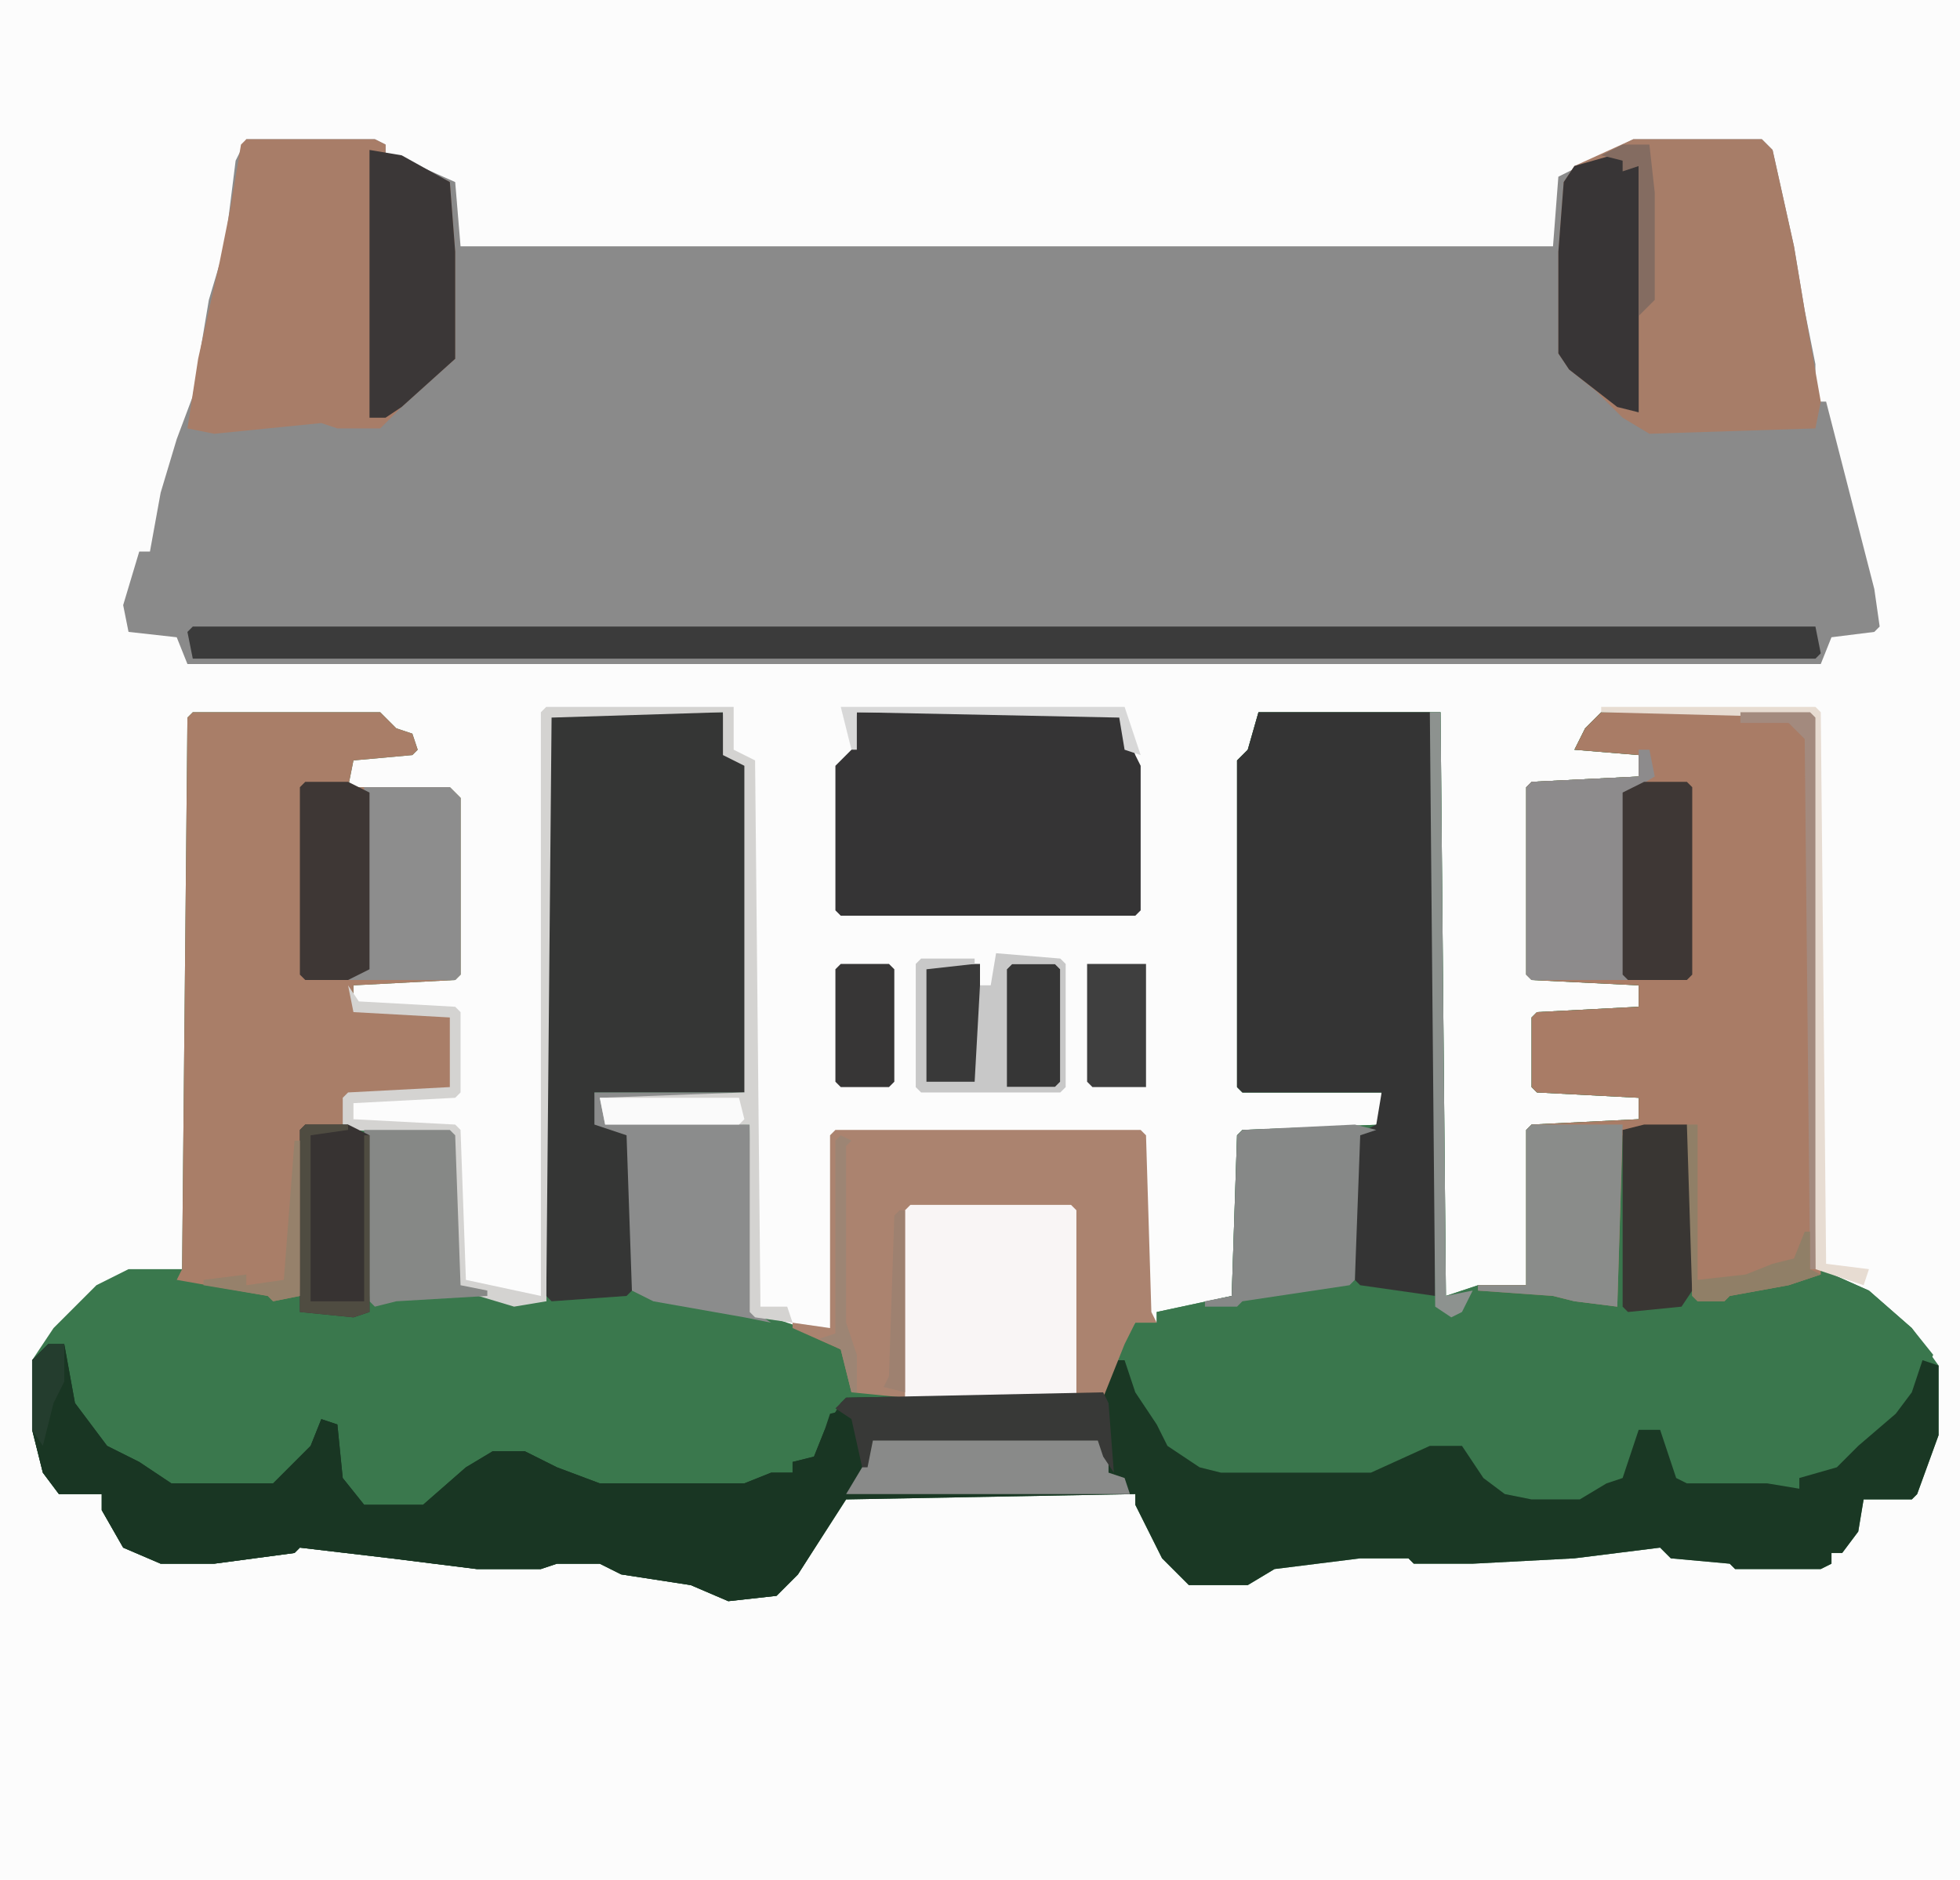
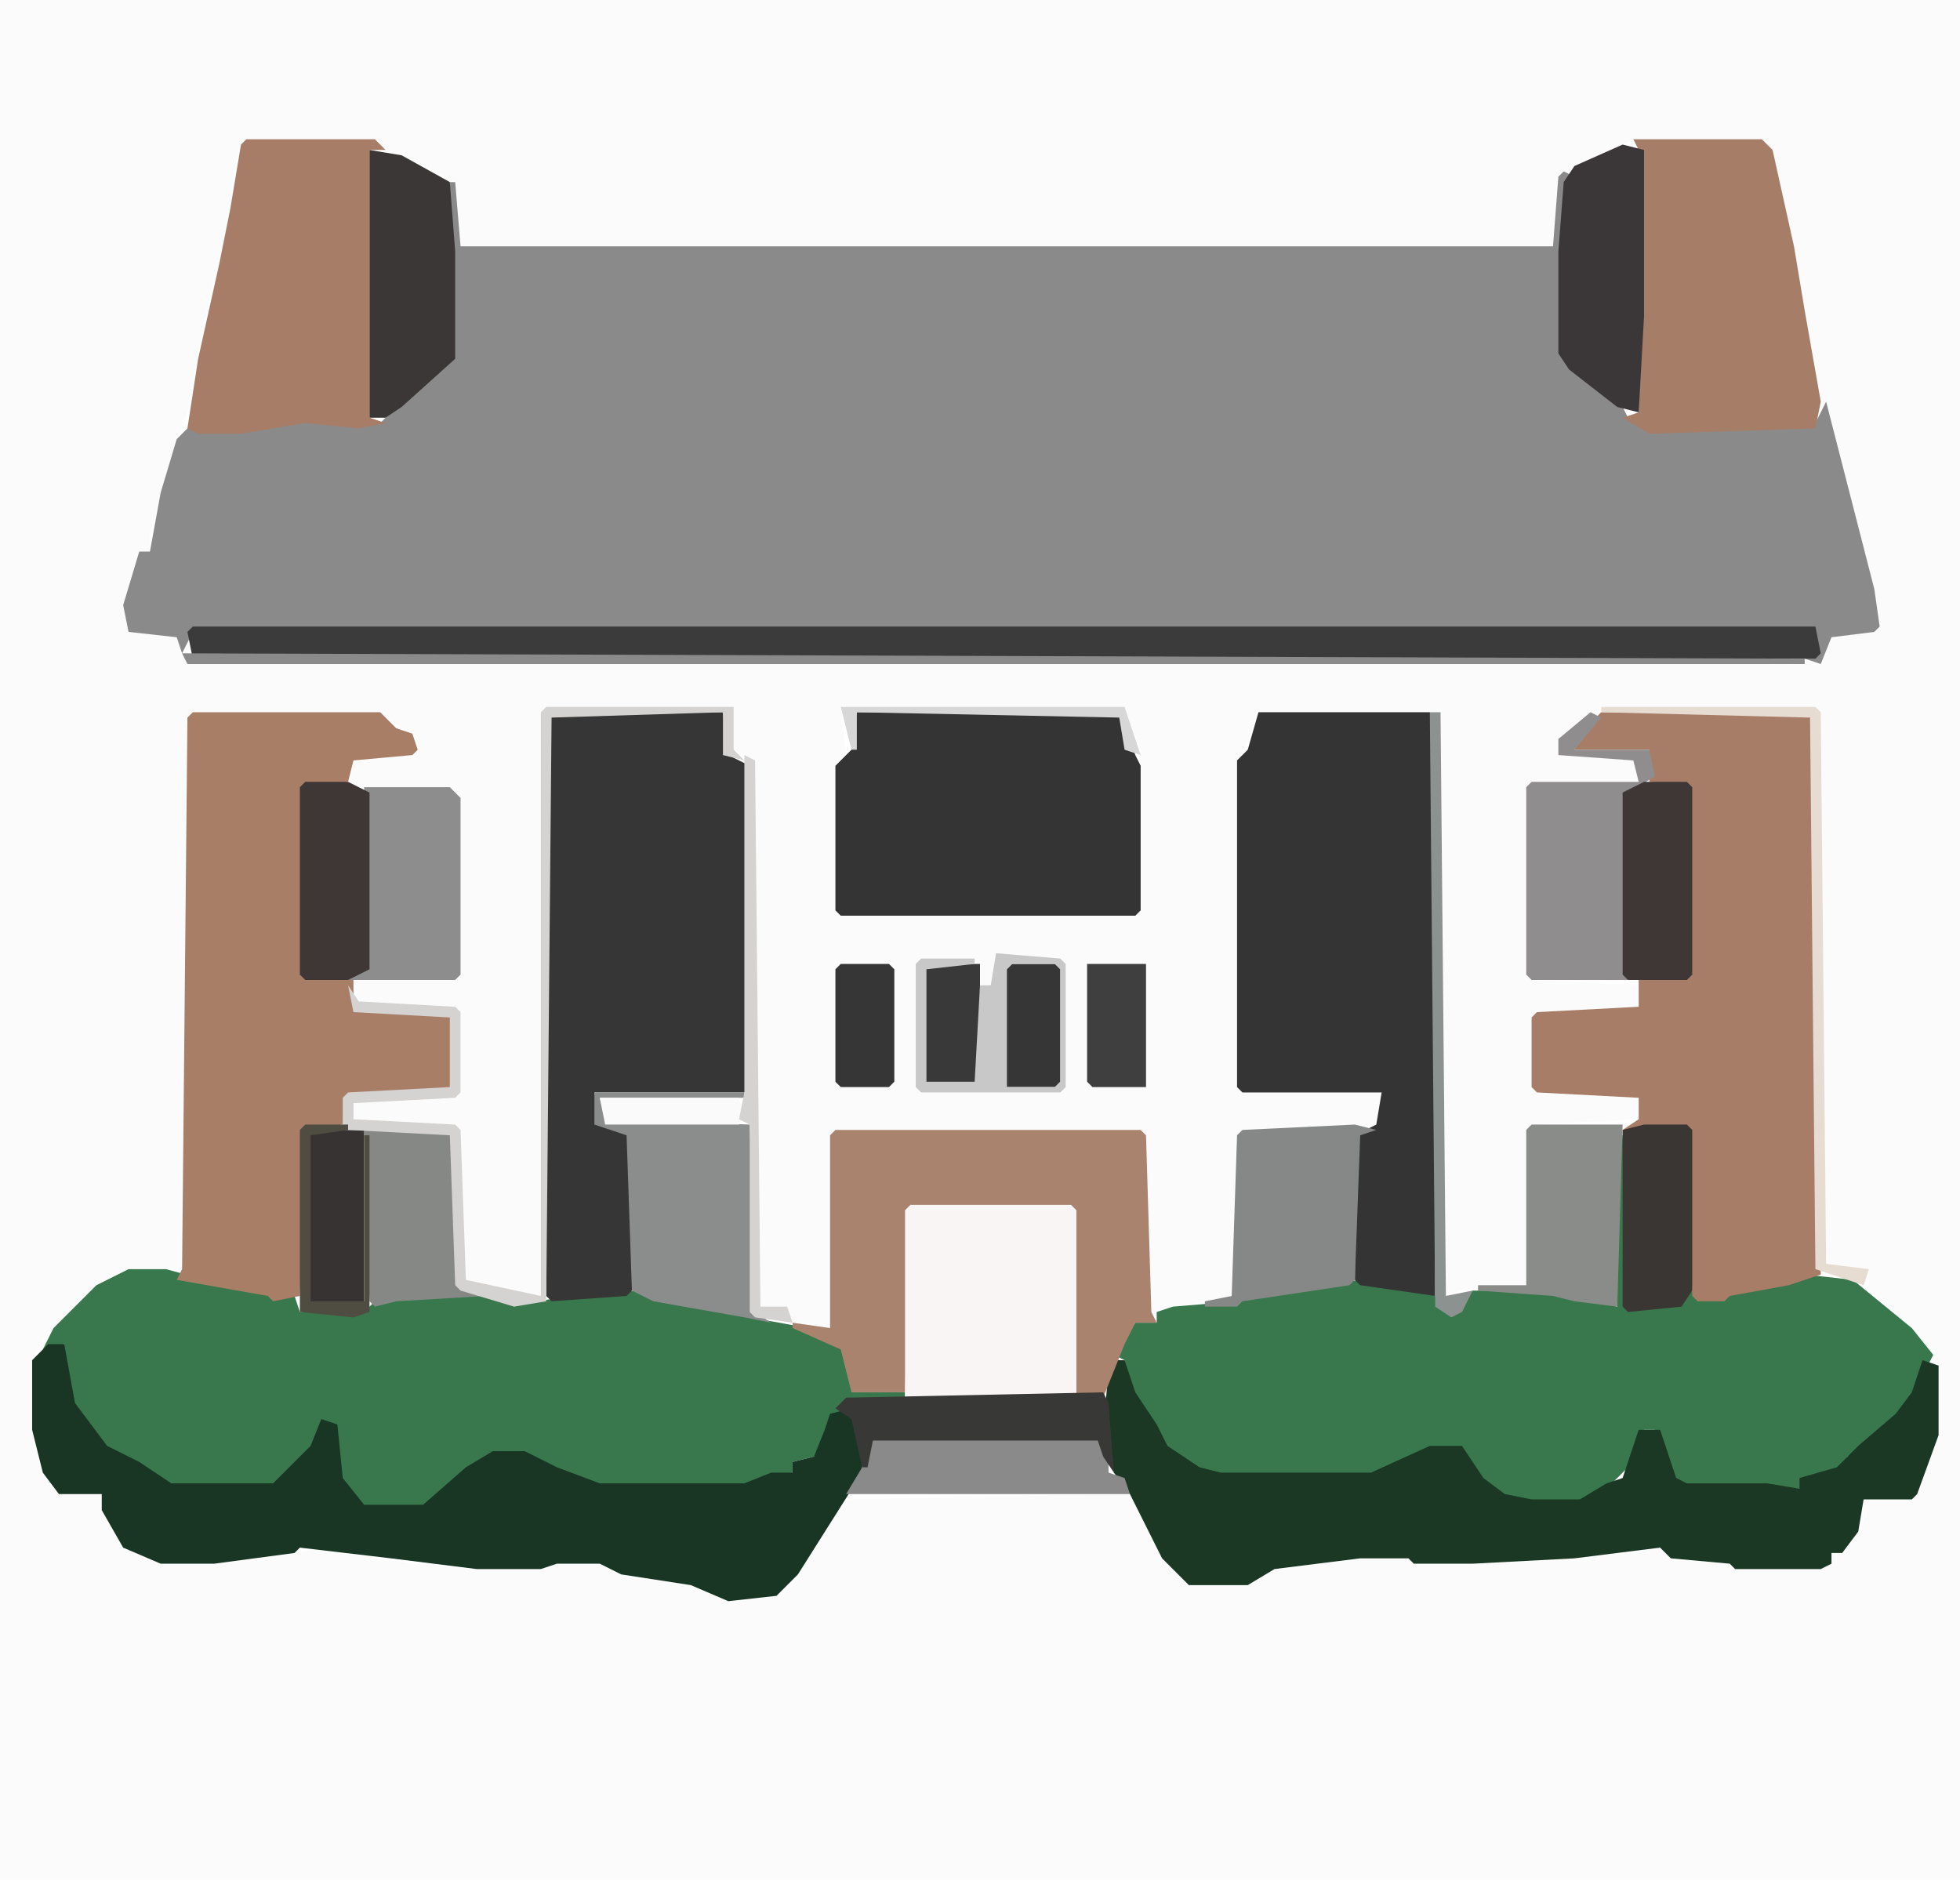
<svg xmlns="http://www.w3.org/2000/svg" version="1.1" width="366" height="351">
-   <path d="M0,0 L366,0 L366,351 L0,351 Z " fill="#FCFCFC" transform="translate(0,0)" />
-   <path d="M0,0 L35,0 L38,3 L41,4 L42,7 L41,8 L30,9 L29,14 L48,14 L50,16 L50,49 L49,50 L30,51 L30,55 L48,56 L49,57 L49,70 L48,71 L29,72 L29,77 L48,78 L49,79 L50,107 L60,110 L66,110 L66,1 L67,0 L99,0 L100,8 L104,10 L104,71 L103,72 L76,72 L77,76 L104,77 L105,112 L117,116 L122,119 L123,121 L123,127 L170,127 L173,118 L176,114 L180,114 L180,112 L194,109 L195,79 L196,78 L222,77 L222,71 L196,71 L195,70 L195,9 L197,7 L199,0 L233,0 L234,109 L240,107 L249,107 L249,78 L250,77 L270,76 L270,72 L251,71 L250,70 L250,57 L251,56 L270,55 L270,51 L250,50 L249,49 L249,14 L250,13 L270,12 L270,8 L258,7 L260,3 L263,0 L302,0 L303,1 L304,104 L313,108 L321,115 L326,122 L326,135 L322,146 L321,147 L312,147 L311,153 L308,157 L306,157 L306,159 L304,160 L288,160 L287,159 L276,158 L274,156 L258,158 L239,159 L228,159 L227,158 L218,158 L202,160 L197,163 L186,163 L181,158 L176,148 L176,146 L122,147 L113,161 L109,165 L100,166 L93,163 L80,161 L76,159 L68,159 L65,160 L53,160 L37,158 L20,156 L19,157 L4,159 L-6,159 L-13,156 L-17,149 L-17,146 L-25,146 L-28,142 L-30,134 L-30,121 L-26,115 L-18,107 L-12,104 L-2,104 L-1,1 Z " fill="#3A784D" transform="translate(36,133)" />
-   <path d="M0,0 L24,0 L26,1 L26,3 L30,4 L39,8 L40,20 L244,20 L245,7 L259,0 L283,0 L285,2 L289,20 L291,32 L293,42 L293,49 L295,49 L304,84 L305,91 L304,92 L296,93 L294,98 L-11,98 L-13,93 L-22,92 L-23,87 L-20,77 L-18,77 L-16,66 L-13,56 L-10,48 L-7,30 L-4,20 L-2,4 Z " fill="#8A8A8A" transform="translate(46,26)" />
-   <path d="M0,0 L34,0 L35,109 L41,107 L50,107 L50,78 L51,77 L71,76 L71,72 L52,71 L51,70 L51,57 L52,56 L71,55 L71,51 L51,50 L50,49 L50,14 L51,13 L71,12 L71,8 L59,7 L61,3 L64,0 L103,0 L104,1 L105,104 L114,108 L122,115 L126,120 L125,122 L122,128 L114,137 L110,139 L108,142 L101,143 L101,145 L80,145 L77,143 L74,134 L72,134 L69,141 L64,146 L60,148 L51,148 L45,146 L39,141 L38,138 L32,138 L21,143 L-7,143 L-14,140 L-18,137 L-21,132 L-25,126 L-25,121 L-27,120 L-23,114 L-19,114 L-19,112 L-5,109 L-4,79 L-3,78 L23,77 L23,71 L-3,71 L-4,70 L-4,9 L-2,7 Z " fill="#3A774D" transform="translate(235,133)" />
-   <path d="M0,0 L3,0 L5,11 L11,19 L17,22 L23,26 L42,26 L49,19 L51,14 L54,15 L55,25 L59,30 L70,30 L78,23 L83,20 L89,20 L95,23 L103,26 L130,26 L135,24 L139,24 L139,22 L143,21 L145,16 L148,11 L149,10 L197,9 L199,3 L201,3 L203,9 L207,15 L209,19 L215,23 L219,24 L247,24 L258,19 L264,19 L268,25 L272,28 L277,29 L286,29 L291,26 L294,25 L297,16 L301,16 L304,25 L306,26 L321,26 L327,27 L327,25 L334,23 L338,19 L345,13 L348,9 L350,3 L353,4 L353,17 L349,28 L348,29 L339,29 L338,35 L335,39 L333,39 L333,41 L331,42 L315,42 L314,41 L303,40 L301,38 L285,40 L266,41 L255,41 L254,40 L245,40 L229,42 L224,45 L213,45 L208,40 L203,30 L203,28 L149,29 L140,43 L136,47 L127,48 L120,45 L107,43 L103,41 L95,41 L92,42 L80,42 L64,40 L47,38 L46,39 L31,41 L21,41 L14,38 L10,31 L10,28 L2,28 L-1,24 L-3,16 L-3,3 Z " fill="#1A3824" transform="translate(9,251)" />
-   <path d="M0,0 L39,0 L40,1 L41,105 L35,107 L24,109 L23,110 L18,110 L17,109 L16,78 L8,78 L4,79 L3,111 L-5,110 L-9,109 L-23,108 L-23,107 L-14,107 L-14,78 L-13,77 L7,76 L7,72 L-12,71 L-13,70 L-13,57 L-12,56 L7,55 L7,51 L-13,50 L-14,49 L-14,14 L-13,13 L7,12 L7,8 L-5,7 L-3,3 Z " fill="#A97C66" transform="translate(299,133)" />
-   <path d="M0,0 L35,0 L38,3 L41,4 L42,7 L41,8 L30,9 L29,14 L48,14 L50,16 L50,49 L49,50 L30,51 L30,55 L48,56 L49,57 L49,70 L48,71 L29,72 L28,77 L21,78 L20,109 L15,110 L14,109 L-3,106 L-2,104 L-1,1 Z " fill="#A97E68" transform="translate(36,133)" />
+   <path d="M0,0 L366,0 L366,351 L0,351 Z M46,26 L44,30 L42,46 L39,56 L35,77 L31,88 L28,100 L28,103 L26,103 L23,113 L24,118 L33,119 L35,124 L340,124 L342,119 L350,118 L351,117 L350,110 L341,75 L339,75 L339,68 L336,55 L334,42 L331,28 L329,26 L305,26 L291,33 L290,46 L86,46 L85,34 L75,29 L72,29 L72,27 L70,26 Z M157,132 L158,141 L156,143 L156,170 L157,171 L212,171 L213,170 L213,140 L210,132 Z M102,132 L101,133 L101,242 L87,239 L86,211 L85,210 L66,209 L66,206 L85,205 L86,204 L86,189 L85,188 L67,187 L66,183 L85,183 L86,182 L86,149 L84,147 L65,147 L66,142 L77,141 L78,139 L77,137 L72,134 L71,133 L36,133 L35,134 L34,237 L24,237 L16,242 L8,250 L6,254 L6,267 L9,277 L11,279 L19,279 L20,284 L24,290 L30,292 L40,292 L55,290 L60,289 L77,292 L89,293 L101,293 L104,292 L112,292 L116,294 L129,296 L136,299 L145,298 L151,291 L158,280 L212,279 L214,285 L217,291 L222,296 L233,296 L238,293 L254,291 L263,291 L264,292 L275,292 L305,290 L310,289 L312,291 L323,292 L324,293 L340,293 L342,292 L342,290 L345,289 L348,284 L348,280 L357,280 L361,271 L362,268 L362,255 L356,247 L349,241 L349,237 L341,236 L340,133 L339,132 L299,132 L291,138 L291,141 L305,142 L306,146 L286,146 L285,147 L285,182 L286,183 L306,184 L306,188 L287,189 L286,190 L286,203 L287,204 L306,205 L306,209 L286,210 L285,211 L285,240 L276,240 L270,242 L269,133 L235,133 L232,141 L231,142 L231,203 L232,204 L258,204 L258,210 L232,211 L231,212 L230,242 L215,245 L214,212 L213,211 L156,211 L155,212 L155,248 L148,247 L147,244 L142,244 L141,142 L137,140 L137,132 Z M186,178 L185,184 L183,184 L182,179 L172,179 L171,180 L171,203 L172,204 L198,204 L199,203 L199,180 L198,179 Z M157,180 L156,181 L156,202 L157,203 L166,203 L167,202 L167,181 L166,180 Z M203,180 L203,202 L204,203 L214,203 L214,180 Z " fill="#FBFBFB" transform="translate(0,0)" />
+   <path d="M0,0 L2,1 L1,2 L0,15 L0,34 L5,39 L11,44 L12,46 L18,48 L47,47 L49,43 L58,78 L59,85 L58,86 L50,87 L48,92 L45,91 L47,90 L47,86 L-256,86 L-258,90 L-259,87 L-268,86 L-269,81 L-266,71 L-264,71 L-262,60 L-259,50 L-256,47 L-252,48 L-242,47 L-232,46 L-224,47 L-221,47 L-216,42 L-208,35 L-208,2 L-207,2 L-206,14 L-2,14 L-1,1 Z " fill="#8A8A8A" transform="translate(292,32)" />
+   <path d="M0,0 L1,0 L2,32 L12,31 L14,29 L15,30 L20,30 L24,28 L35,26 L44,27 L55,36 L59,41 L58,43 L55,49 L47,58 L43,60 L41,63 L34,64 L34,66 L13,66 L10,64 L7,55 L5,55 L2,62 L-3,67 L-7,69 L-16,69 L-22,67 L-28,62 L-29,59 L-35,59 L-46,64 L-74,64 L-81,61 L-85,58 L-88,53 L-92,47 L-92,42 L-94,41 L-90,35 L-86,35 L-86,33 L-83,32 L-71,31 L-64,29 L-48,27 L-38,28 L-34,30 L-31,33 L-27,29 L-12,29 L0,32 Z " fill="#39784D" transform="translate(302,212)" />
+   <path d="M0,0 L7,0 L18,3 L26,4 L31,5 L32,8 L44,8 L46,6 L50,5 L70,5 L76,6 L83,5 L95,4 L102,6 L115,8 L116,9 L127,11 L134,15 L135,17 L135,23 L145,23 L145,24 L134,25 L131,30 L128,35 L124,36 L124,38 L115,41 L88,41 L76,36 L74,35 L68,35 L60,41 L55,45 L44,45 L39,39 L38,29 L36,29 L34,34 L27,41 L8,41 L1,36 L-5,33 L-11,25 L-12,22 L-12,14 L-16,15 L-14,11 L-6,3 Z " fill="#39774D" transform="translate(24,237)" />
+   <path d="M0,0 L39,0 L40,1 L41,105 L35,107 L24,109 L23,110 L18,110 L17,109 L16,78 L4,78 L7,76 L7,72 L-12,71 L-13,70 L-13,57 L-12,56 L7,55 L7,50 L16,49 L16,14 L9,13 L9,7 L-5,7 L-3,3 Z " fill="#A87D67" transform="translate(299,133)" />
  <path d="M0,0 L32,0 L33,8 L37,10 L37,71 L8,71 L9,77 L15,79 L15,108 L14,109 L0,110 L-1,109 L-1,1 Z " fill="#353635" transform="translate(103,133)" />
  <path d="M0,0 L32,0 L33,1 L33,109 L19,107 L18,106 L18,79 L22,77 L23,71 L-3,71 L-4,70 L-4,9 L-2,7 Z " fill="#343434" transform="translate(235,133)" />
-   <path d="M0,0 L57,0 L58,1 L59,34 L60,36 L56,36 L54,40 L50,50 L13,50 L3,49 L1,41 L-8,37 L-8,36 L-1,37 L-1,1 Z " fill="#AB836F" transform="translate(156,211)" />
-   <path d="M0,0 L3,0 L5,11 L11,19 L17,22 L23,26 L42,26 L49,19 L51,14 L54,15 L55,25 L59,30 L70,30 L78,23 L83,20 L89,20 L95,23 L103,26 L130,26 L135,24 L139,24 L139,22 L143,21 L145,16 L146,13 L150,12 L152,17 L152,24 L140,43 L136,47 L127,48 L120,45 L107,43 L103,41 L95,41 L92,42 L80,42 L64,40 L47,38 L46,39 L31,41 L21,41 L14,38 L10,31 L10,28 L2,28 L-1,24 L-3,16 L-3,3 Z " fill="#193623" transform="translate(9,251)" />
-   <path d="M0,0 L24,0 L26,2 L30,20 L32,32 L35,49 L34,54 L3,55 L-2,52 L-7,47 L-12,43 L-14,40 L-14,21 L-13,8 L-11,5 Z " fill="#A77D68" transform="translate(305,26)" />
-   <path d="M0,0 L24,0 L26,1 L26,3 L30,4 L38,8 L39,21 L39,41 L29,50 L25,54 L17,54 L14,53 L4,54 L-6,55 L-11,54 L-9,41 L-5,23 L-3,13 L-1,1 Z " fill="#A87D68" transform="translate(46,26)" />
+   <path d="M0,0 L35,0 L38,3 L41,4 L42,7 L41,8 L30,9 L29,13 L21,14 L21,49 L30,50 L30,55 L48,56 L49,57 L49,70 L48,71 L29,72 L28,77 L21,78 L20,109 L15,110 L14,109 L-3,106 L-2,104 L-1,1 Z " fill="#A87E67" transform="translate(36,133)" />
+   <path d="M0,0 L2,0 L4,6 L8,12 L10,16 L16,20 L20,21 L48,21 L59,16 L65,16 L69,22 L73,25 L78,26 L87,26 L92,23 L95,22 L98,13 L102,13 L105,22 L107,23 L122,23 L128,24 L128,22 L135,20 L139,16 L146,10 L149,6 L151,0 L154,1 L154,14 L150,25 L149,26 L140,26 L139,32 L136,36 L134,36 L134,38 L132,39 L116,39 L115,38 L104,37 L102,35 L86,37 L67,38 L56,38 L55,37 L46,37 L30,39 L25,42 L14,42 L9,37 L3,25 L0,21 L-2,13 L-1,2 Z " fill="#1A3824" transform="translate(208,254)" />
+   <path d="M0,0 L3,0 L5,11 L11,19 L17,22 L23,26 L42,26 L49,19 L51,14 L54,15 L55,25 L59,30 L70,30 L78,23 L83,20 L89,20 L95,23 L103,26 L130,26 L135,24 L139,24 L139,22 L143,21 L145,16 L146,13 L150,12 L152,17 L152,24 L140,43 L136,47 L127,48 L120,45 L107,43 L103,41 L95,41 L92,42 L80,42 L64,40 L47,38 L46,39 L31,41 L21,41 L14,38 L10,31 L10,28 L2,28 L-1,24 L-3,16 L-3,3 Z " fill="#183623" transform="translate(9,251)" />
  <path d="M0,0 L49,0 L52,8 L53,10 L53,37 L52,38 L-3,38 L-4,37 L-4,10 L-1,7 Z " fill="#353435" transform="translate(160,133)" />
  <path d="M0,0 L303,0 L304,5 L303,6 L0,6 L-1,1 Z " fill="#3B3B3B" transform="translate(36,117)" />
+   <path d="M0,0 L57,0 L58,1 L59,34 L60,36 L56,36 L54,40 L50,50 L45,50 L44,15 L14,15 L13,49 L3,49 L1,41 L-8,37 L-8,36 L-1,37 L-1,1 Z " fill="#AA836F" transform="translate(156,211)" />
+   <path d="M0,0 L24,0 L26,2 L30,20 L32,32 L35,49 L34,54 L3,55 L-2,52 L1,51 L1,2 Z " fill="#A67D67" transform="translate(305,26)" />
+   <path d="M0,0 L24,0 L26,2 L23,2 L23,52 L26,53 L21,54 L11,53 L-1,55 L-9,55 L-11,54 L-9,41 L-5,23 L-3,13 L-1,1 Z " fill="#A77D67" transform="translate(46,26)" />
  <path d="M0,0 L30,0 L31,1 L31,36 L-1,36 L-1,1 Z " fill="#F9F5F5" transform="translate(170,225)" />
  <path d="M0,0 L28,0 L28,1 L1,1 L2,5 L29,6 L30,41 L33,43 L28,42 L11,39 L7,37 L6,8 L0,6 Z " fill="#8B8C8C" transform="translate(111,204)" />
-   <path d="M0,0 L2,0 L3,5 L-2,8 L-2,43 L-20,43 L-21,42 L-21,7 L-20,6 L0,5 Z " fill="#8D8B8C" transform="translate(306,140)" />
+   <path d="M0,0 L2,1 L-3,7 L11,7 L12,12 L7,15 L7,50 L-11,50 L-12,49 L-12,14 L-11,13 L9,13 L8,9 L-6,8 L-6,5 Z " fill="#908D8E" transform="translate(297,133)" />
  <path d="M0,0 L4,1 L1,2 L0,29 L-1,30 L-21,33 L-22,34 L-28,34 L-28,33 L-23,32 L-22,2 L-21,1 Z " fill="#868887" transform="translate(253,210)" />
  <path d="M0,0 L6,1 L15,6 L16,19 L16,39 L6,48 L3,50 L0,50 Z " fill="#3B3737" transform="translate(69,28)" />
+   <path d="M0,0 L4,1 L4,32 L3,50 L-1,49 L-10,42 L-12,39 L-12,20 L-11,7 L-9,4 Z " fill="#3B3738" transform="translate(303,27)" />
  <path d="M0,0 L16,0 L18,2 L18,35 L17,36 L-3,36 L0,34 Z " fill="#8D8D8D" transform="translate(68,147)" />
-   <path d="M0,0 L3,1 L5,2 L5,48 L1,47 L-8,40 L-10,37 L-10,18 L-9,5 L-7,2 Z " fill="#383536" transform="translate(301,29)" />
  <path d="M0,0 L17,0 L16,34 L8,33 L4,32 L-10,31 L-10,30 L-1,30 L-1,1 Z " fill="#8A8C8A" transform="translate(286,210)" />
-   <path d="M0,0 L35,0 L35,8 L39,10 L40,112 L45,112 L46,115 L39,114 L38,113 L38,78 L11,78 L10,73 L37,72 L37,11 L33,9 L33,1 L1,2 L0,111 L-6,112 L-16,109 L-17,108 L-18,80 L-37,79 L-38,78 L-38,73 L-37,72 L-18,71 L-18,58 L-36,57 L-37,52 L-35,55 L-17,56 L-16,57 L-16,72 L-17,73 L-36,74 L-36,77 L-17,78 L-16,79 L-15,107 L-1,110 L-1,1 Z " fill="#D4D3D1" transform="translate(102,132)" />
  <path d="M0,0 L42,0 L44,4 L44,7 L47,8 L48,11 L-5,11 L-2,6 Z " fill="#898A89" transform="translate(163,268)" />
  <path d="M0,0 L16,0 L17,1 L18,29 L23,30 L23,31 L6,32 L2,33 L1,32 Z " fill="#868886" transform="translate(68,211)" />
  <path d="M0,0 L8,0 L9,1 L9,36 L8,37 L-3,37 L-4,36 L-4,2 Z " fill="#3E3735" transform="translate(307,146)" />
  <path d="M0,0 L8,0 L12,2 L12,35 L8,37 L0,37 L-1,36 L-1,1 Z " fill="#3E3735" transform="translate(57,146)" />
-   <path d="M0,0 L8,0 L12,2 L12,35 L9,36 L-1,35 L-1,1 Z " fill="#373332" transform="translate(57,210)" />
  <path d="M0,0 L8,0 L9,1 L9,31 L7,34 L-3,35 L-4,34 L-4,1 Z " fill="#393633" transform="translate(307,210)" />
+   <path d="M0,0 L10,0 L10,32 L8,33 L0,33 L-1,32 L-1,1 Z " fill="#373332" transform="translate(58,211)" />
  <path d="M0,0 L1,2 L2,15 L0,12 L-1,9 L-43,9 L-44,14 L-45,14 L-47,5 L-50,3 L-48,1 Z " fill="#383937" transform="translate(206,260)" />
+   <path d="M0,0 L303,1 L303,2 L1,2 Z " fill="#8A8A8A" transform="translate(34,122)" />
+   <path d="M0,0 L35,0 L35,8 L37,10 L33,9 L33,1 L1,2 L0,111 L-6,112 L-16,109 L-17,108 L-18,80 L-37,79 L-38,78 L-38,73 L-37,72 L-18,71 L-18,58 L-36,57 L-37,52 L-35,55 L-17,56 L-16,57 L-16,72 L-17,73 L-36,74 L-36,77 L-17,78 L-16,79 L-15,107 L-1,110 L-1,1 Z " fill="#D4D3D1" transform="translate(102,132)" />
  <path d="M0,0 L11,0 L11,23 L1,23 L0,22 Z " fill="#3F3F3F" transform="translate(203,180)" />
  <path d="M0,0 L10,0 L10,22 L9,23 L0,23 L-1,22 L-1,1 Z " fill="#393939" transform="translate(173,180)" />
  <path d="M0,0 L9,0 L10,1 L10,22 L9,23 L0,23 L-1,22 L-1,1 Z " fill="#373636" transform="translate(157,180)" />
  <path d="M0,0 L8,0 L9,1 L9,22 L8,23 L-1,23 L-1,1 Z " fill="#363636" transform="translate(189,180)" />
  <path d="M0,0 L12,1 L13,2 L13,25 L12,26 L-14,26 L-15,25 L-15,2 L-14,1 L-4,1 L-4,2 L-13,3 L-13,24 L-4,24 L-3,6 L-1,6 Z M3,2 L2,3 L2,25 L11,25 L12,24 L12,3 L11,2 Z " fill="#C8C8C8" transform="translate(186,178)" />
  <path d="M0,0 L40,0 L41,1 L42,104 L50,105 L49,108 L40,105 L39,2 L0,1 Z " fill="#E7DCD2" transform="translate(299,132)" />
  <path d="M0,0 L26,0 L27,4 L26,5 L1,5 Z " fill="#FAFAFA" transform="translate(112,205)" />
-   <path d="M0,0 L13,0 L14,1 L14,104 L13,104 L12,5 L9,2 L0,2 Z " fill="#A38A7E" transform="translate(325,133)" />
-   <path d="M0,0 L2,0 L3,109 L8,108 L6,112 L4,113 L1,111 Z " fill="#8D928F" transform="translate(267,133)" />
-   <path d="M0,0 L2,0 L2,29 L11,28 L16,26 L20,25 L22,20 L23,20 L23,27 L25,28 L19,30 L8,32 L7,33 L2,33 L1,32 Z " fill="#907F67" transform="translate(315,210)" />
-   <path d="M0,0 L5,0 L6,9 L6,29 L3,32 L3,4 L0,5 L0,3 L-4,2 Z " fill="#846C61" transform="translate(303,27)" />
+   <path d="M0,0 L2,0 L3,109 L8,108 L6,112 L4,113 L1,111 Z " fill="#8C928F" transform="translate(267,133)" />
+   <path d="M0,0 L2,1 L3,103 L8,103 L9,106 L2,105 L1,104 L1,69 L-1,68 L0,63 Z " fill="#D4D3D1" transform="translate(139,141)" />
  <path d="M0,0 L8,0 L8,1 L1,2 L1,33 L11,33 L11,2 L12,2 L12,35 L9,36 L-1,35 L-1,1 Z " fill="#4F4C41" transform="translate(57,210)" />
-   <path d="M0,0 L1,0 L1,29 L-4,30 L-5,29 L-17,27 L-17,26 L-9,25 L-9,27 L-2,26 Z " fill="#96816B" transform="translate(55,213)" />
-   <path d="M0,0 L2,1 L1,2 L1,35 L3,41 L3,48 L2,48 L0,40 L-4,38 L-1,37 L-1,1 Z " fill="#9D8574" transform="translate(157,212)" />
-   <path d="M0,0 L53,0 L56,9 L53,8 L52,2 L3,1 L3,8 L2,8 Z " fill="#D8D8D8" transform="translate(157,132)" />
-   <path d="M0,0 L1,0 L1,34 L-3,33 L-2,31 L-1,1 Z " fill="#9E8170" transform="translate(168,226)" />
-   <path d="M0,0 L3,0 L3,7 L1,11 L-1,19 L-3,16 L-3,3 Z " fill="#243D2E" transform="translate(9,251)" />
+   <path d="M0,0 L53,0 L56,9 L53,8 L52,2 L3,1 L3,8 L2,8 Z " fill="#D8D7D7" transform="translate(157,132)" />
</svg>
